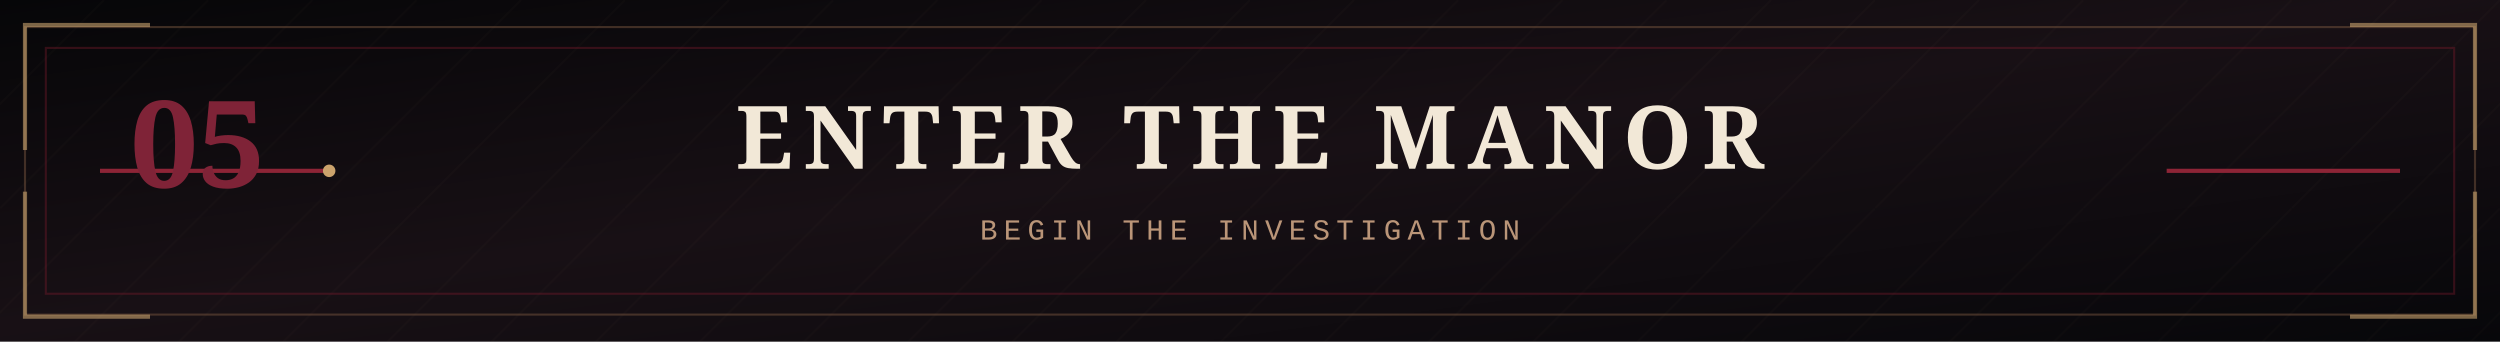
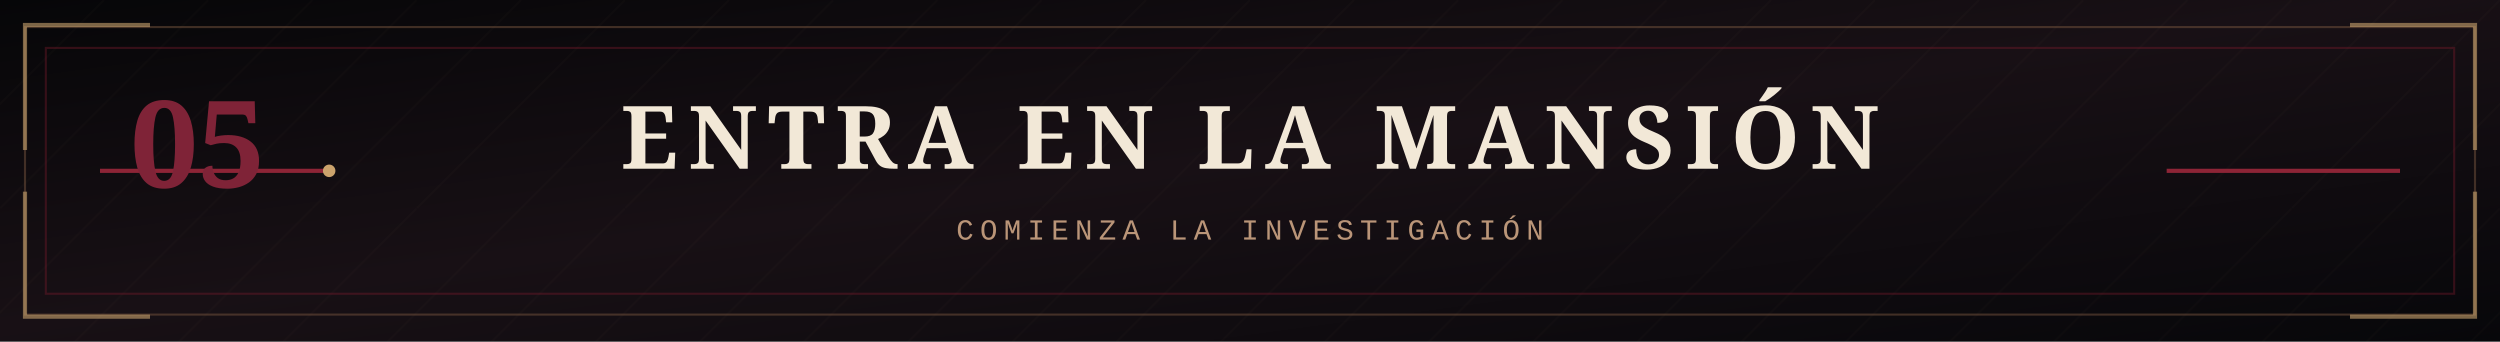
<svg xmlns="http://www.w3.org/2000/svg" width="1200" height="164" viewBox="0 0 1200 164" role="img" aria-label="DeustoMurder noir portfolio illustration">
  <defs>
    <linearGradient id="bg" x2="1" y2="1">
      <stop stop-color="#060608" />
      <stop offset=".48" stop-color="#181015" />
      <stop offset="1" stop-color="#07070A" />
    </linearGradient>
    <linearGradient id="gold" x2="1" y2=".2">
      <stop stop-color="#6A4D34" />
      <stop offset=".32" stop-color="#D3B184" />
      <stop offset=".64" stop-color="#F5E1B7" />
      <stop offset="1" stop-color="#7B5337" />
    </linearGradient>
    <linearGradient id="blood" x2="1" y2=".4">
      <stop stop-color="#26070E" />
      <stop offset=".5" stop-color="#991E39" />
      <stop offset="1" stop-color="#360916" />
    </linearGradient>
    <radialGradient id="glow">
      <stop stop-color="#8C2036" stop-opacity=".5" />
      <stop offset="1" stop-color="#8C2036" stop-opacity="0" />
    </radialGradient>
    <radialGradient id="moon">
      <stop stop-color="#A44752" />
      <stop offset=".65" stop-color="#72202F" />
      <stop offset="1" stop-color="#310916" />
    </radialGradient>
    <pattern id="noise" width="100" height="100" patternUnits="userSpaceOnUse">
      <path d="M0 100L100 0M-50 100L50 0M50 100L150 0" stroke="#C4A37B" stroke-opacity=".022" stroke-width="1" />
    </pattern>
    <filter id="shadow" x="-20%" y="-50%" width="140%" height="200%">
      <feGaussianBlur stdDeviation="6" />
    </filter>
  </defs>
  <style>
 .serif{font-family:Georgia,'Noto Serif',serif; font-weight:bold}
 .mono{font-family:'Courier New',monospace; font-weight:bold}
 .small{font-family:'Courier New',monospace; letter-spacing:3px}
 @keyframes heartbeat{0%,100%{opacity:.55}50%{opacity:1}}
 @keyframes waft{0%,100%{transform:translateX(0px)}50%{transform:translateX(34px)}}
 @keyframes twinkle{0%,100%{opacity:.05}50%{opacity:.42}}
 @keyframes dash{to{stroke-dashoffset:-60}}
 @keyframes reveal{0%{opacity:0;transform:translateY(12px)}100%{opacity:1;transform:translateY(0)}}
 .heartbeat{animation:heartbeat 5s ease-in-out infinite}.waft{animation:waft 10s ease-in-out infinite}
 .twinkle{animation:twinkle 4s ease-in-out infinite}.reveal{animation:reveal 1.8s both}
 .signal{stroke-dasharray:6 10;animation:dash 15s linear infinite}
 @media(prefers-reduced-motion:reduce){*{animation:none!important}}
 
</style>
  <rect width="1200" height="164" fill="url(#bg)" />
  <rect width="1200" height="164" fill="url(#noise)" />
  <rect x="12" y="13" width="1176" height="138" fill="none" stroke="#76543F" stroke-opacity=".5" />
  <rect x="22" y="23" width="1156" height="118" fill="none" stroke="#7A192C" stroke-opacity=".4" />
  <path d="M48 82H159M1040 82H1152" stroke="#8D2436" stroke-width="2" />
  <circle cx="158" cy="82" r="3" fill="#CBA36C" />
  <text x="95" y="90" class="serif" font-size="58" fill="#7F2337" text-anchor="middle">05</text>
-   <text x="600" y="81" class="serif" font-size="42" letter-spacing="5" fill="#F2E8D7" text-anchor="middle">ENTER THE MANOR</text>
-   <text x="600" y="115" class="small" font-size="14" letter-spacing="2.2" fill="#BA9578" text-anchor="middle">BEGIN THE INVESTIGATION</text>
+   <text x="600" y="81" class="serif" font-size="42.0" letter-spacing="5" fill="#F2E8D7" text-anchor="middle">ENTRA EN LA MANSIÓN</text>
+   <text x="600" y="115" class="small" font-size="14.0" letter-spacing="2.2" fill="#BA9578" text-anchor="middle">COMIENZA LA INVESTIGACIÓN</text>
  <path d="M72 12H12V72 M1128 12H1188V72 M72 152H12V92 M1128 152H1188V92" fill="none" stroke="#CAA46F" stroke-opacity=".6" stroke-width="2" />
</svg>
